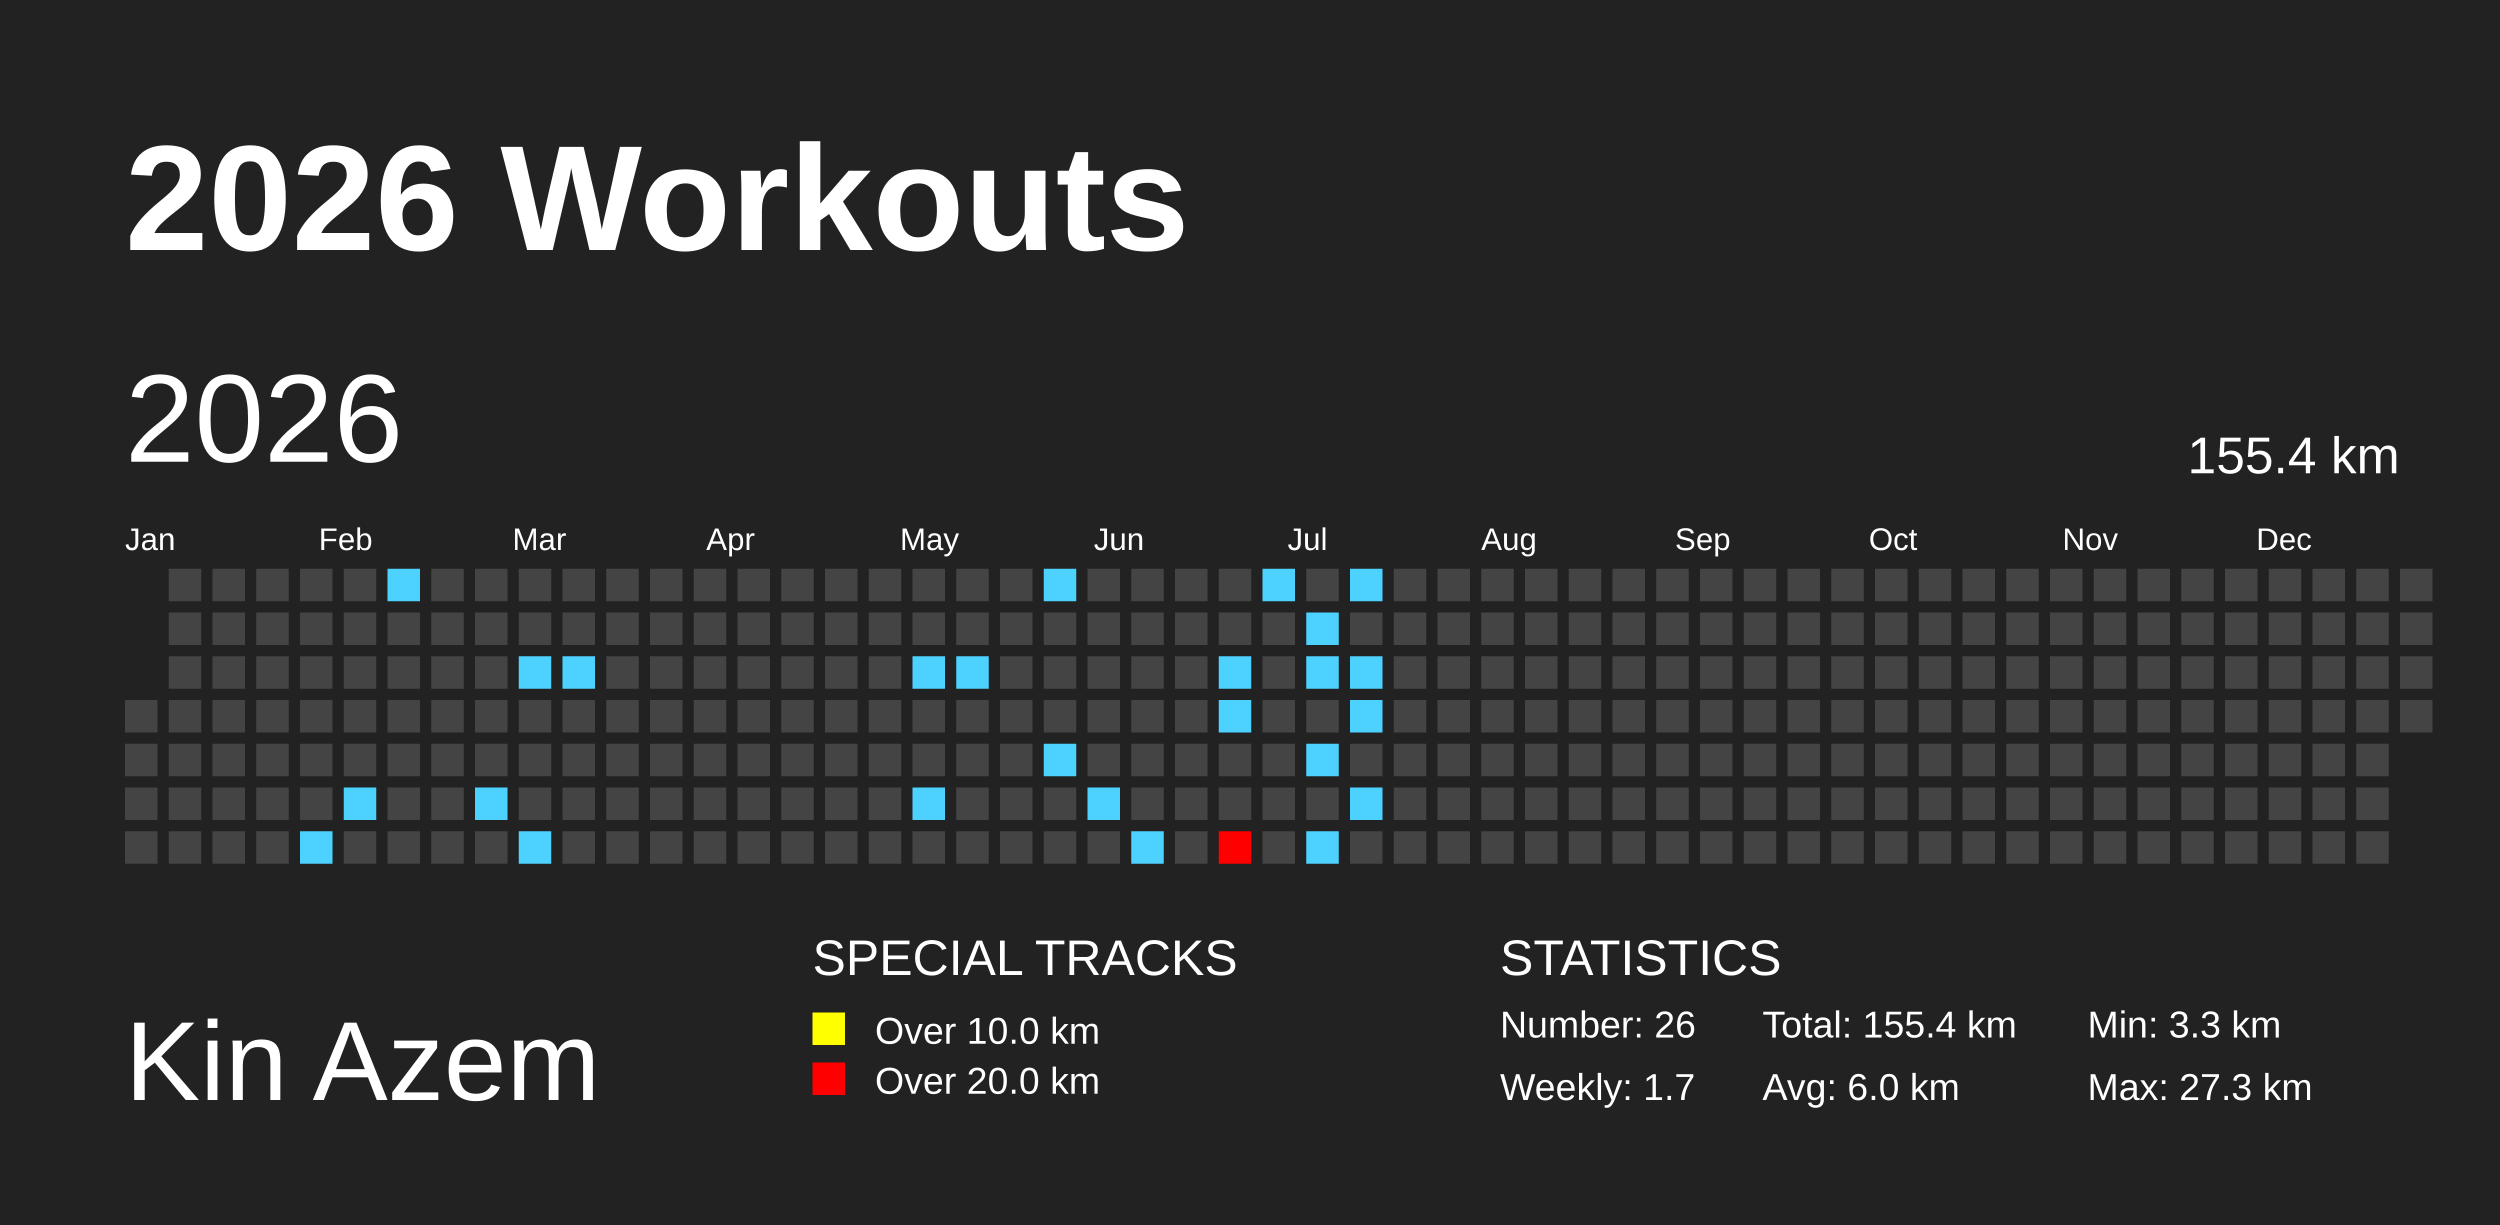
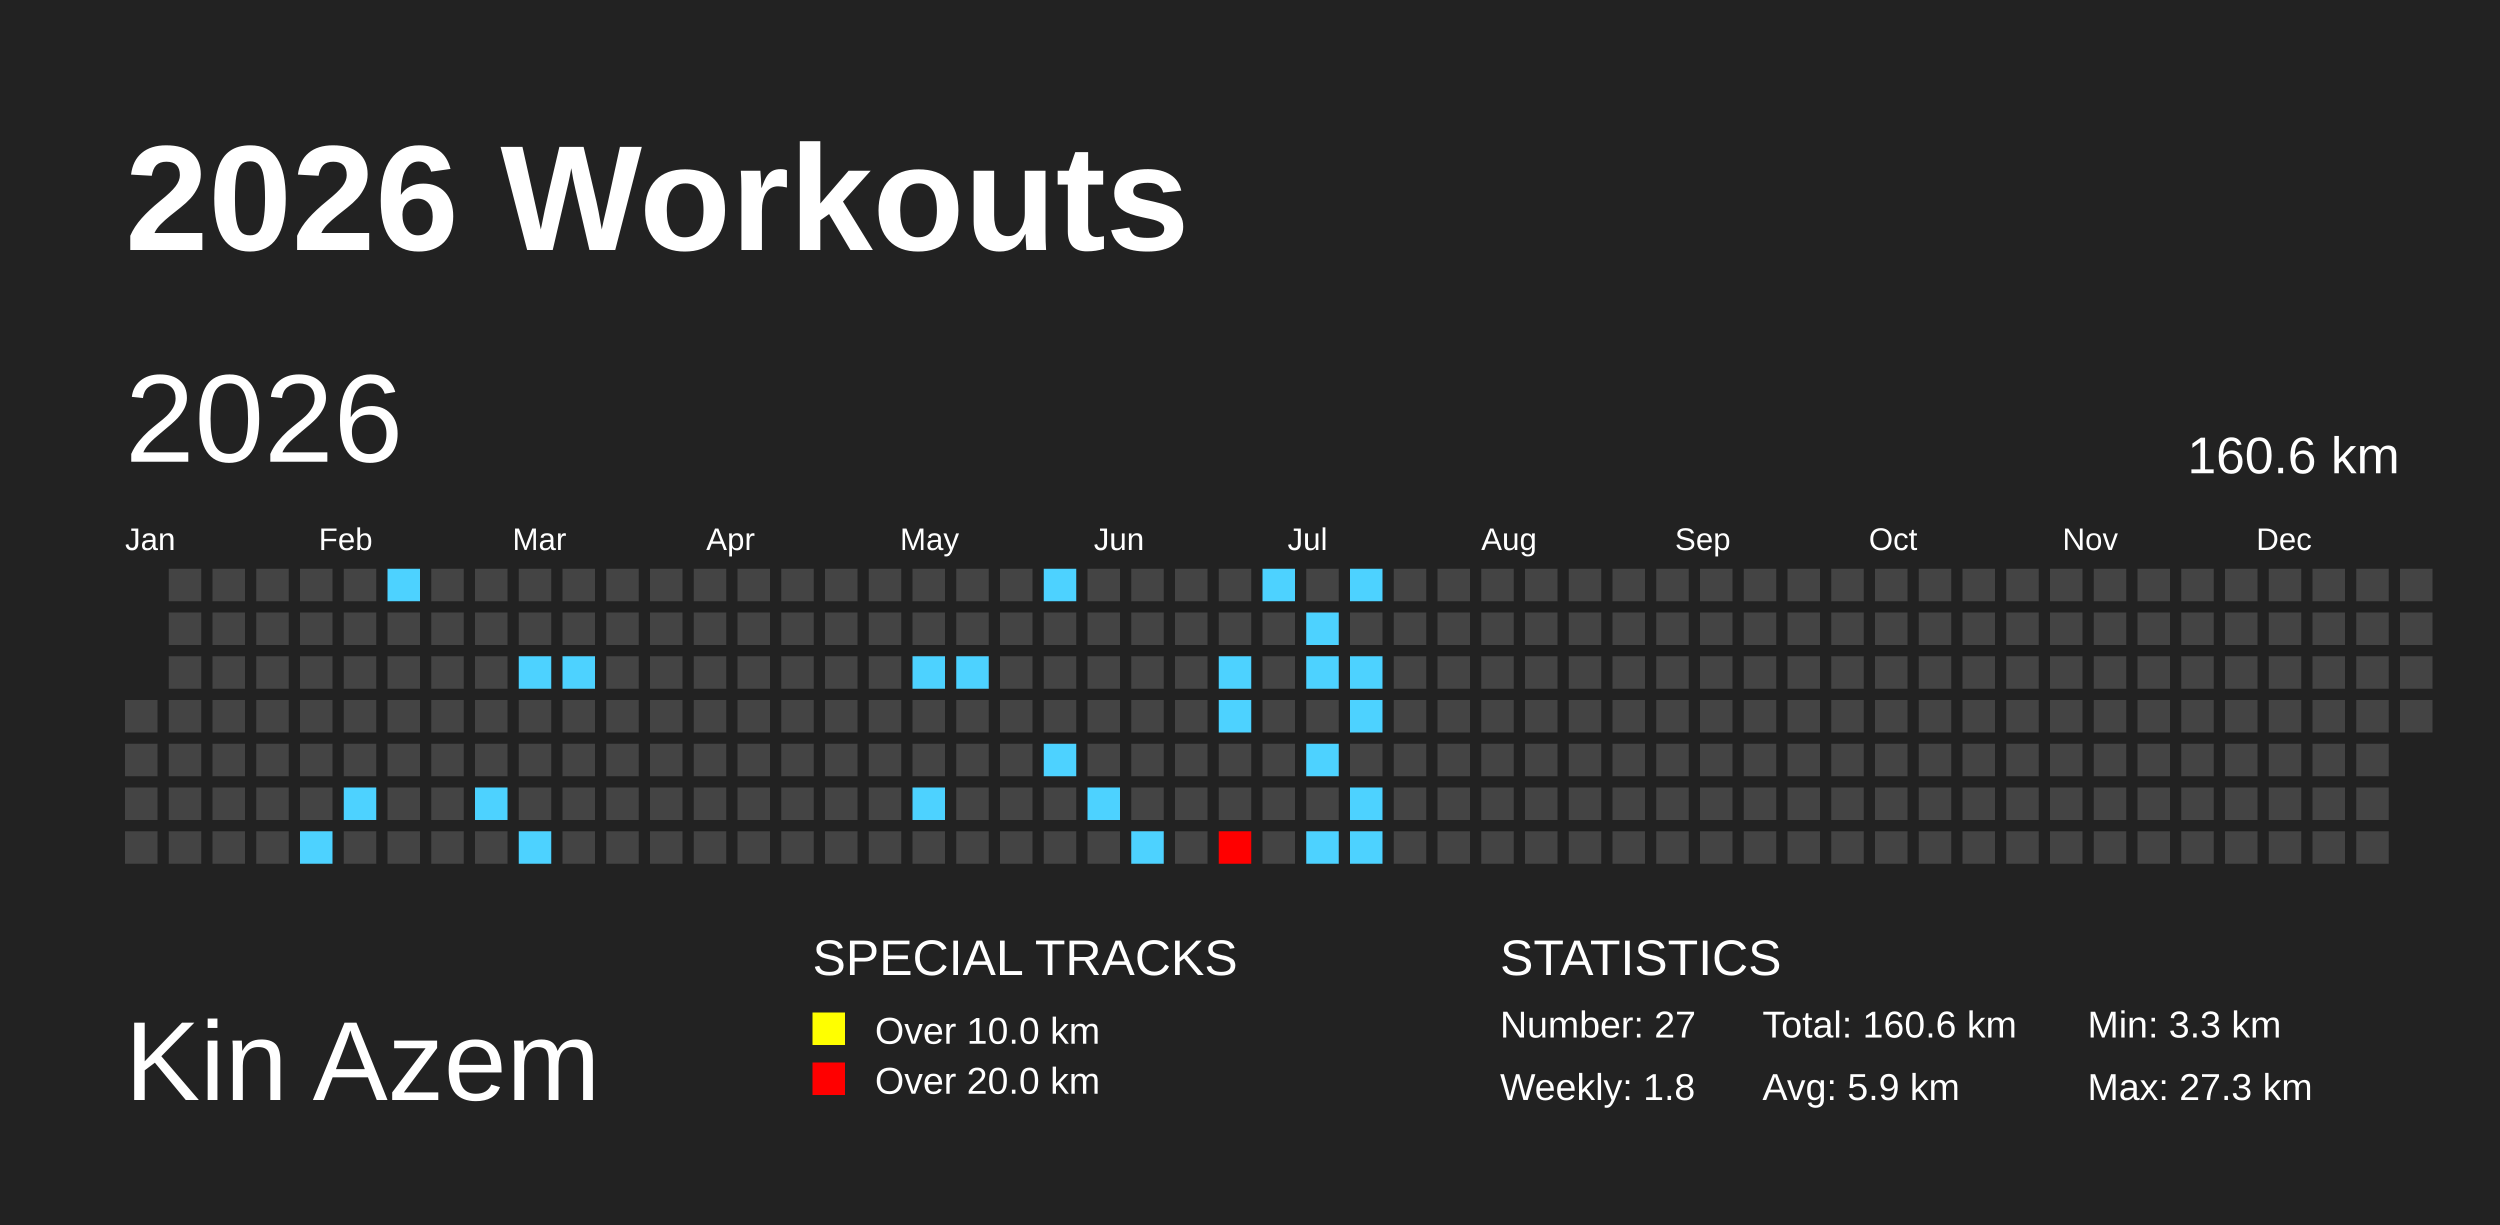
<svg xmlns="http://www.w3.org/2000/svg" baseProfile="full" height="98mm" version="1.1" viewBox="0,0,200,98" width="200mm">
  <defs>
    <pattern height="2" id="indoor-stripe" patternUnits="userSpaceOnUse" width="2">
      <line stroke="white" stroke-opacity="0.45" stroke-width="0.5" x1="0" x2="2" y1="2" y2="0" />
    </pattern>
  </defs>
  <rect fill="#222222" height="98" width="200" x="0" y="0" />
  <text fill="#FFFFFF" style="font-size:12px; font-family:Arial; font-weight:bold;" x="10" y="20">2026 Workouts</text>
  <text fill="#FFFFFF" style="font-size:9px; font-family:Arial" x="10" y="88">Kin Azem</text>
  <text fill="#FFFFFF" style="font-size:4px; font-family:Arial" x="65" y="78">SPECIAL TRACKS</text>
  <rect fill="yellow" height="2.6" width="2.6" x="65" y="81" />
  <text fill="#FFFFFF" style="font-size:3px; font-family:Arial" x="70" y="83.5">Over 10.0 km</text>
  <rect fill="red" height="2.6" width="2.6" x="65" y="85" />
  <text fill="#FFFFFF" style="font-size:3px; font-family:Arial" x="70" y="87.5">Over 20.0 km</text>
  <text fill="#FFFFFF" style="font-size:4px; font-family:Arial" x="120" y="78">STATISTICS</text>
-   <text fill="#FFFFFF" style="font-size:3px; font-family:Arial" x="120" y="83">Number: 26</text>
-   <text fill="#FFFFFF" style="font-size:3px; font-family:Arial" x="120" y="88">Weekly: 1.7</text>
-   <text fill="#FFFFFF" style="font-size:3px; font-family:Arial" x="141" y="83">Total: 155.4 km</text>
-   <text fill="#FFFFFF" style="font-size:3px; font-family:Arial" x="141" y="88">Avg: 6.0 km</text>
+   <text fill="#FFFFFF" style="font-size:3px; font-family:Arial" x="120" y="83">Number: 27</text>
+   <text fill="#FFFFFF" style="font-size:3px; font-family:Arial" x="120" y="88">Weekly: 1.8</text>
+   <text fill="#FFFFFF" style="font-size:3px; font-family:Arial" x="141" y="83">Total: 160.6 km</text>
+   <text fill="#FFFFFF" style="font-size:3px; font-family:Arial" x="141" y="88">Avg: 5.9 km</text>
  <text fill="#FFFFFF" style="font-size:3px; font-family:Arial" x="167" y="83">Min: 3.3 km</text>
  <text fill="#FFFFFF" style="font-size:3px; font-family:Arial" x="167" y="88">Max: 27.3 km</text>
  <text dominant-baseline="hanging" fill="#FFFFFF" style="font-size:10.0px; font-family:Arial;" x="10" y="30">2026</text>
-   <text dominant-baseline="hanging" fill="#FFFFFF" style="font-size:4.125px; font-family:Arial;" x="175" y="35">155.4 km</text>
+   <text dominant-baseline="hanging" fill="#FFFFFF" style="font-size:4.125px; font-family:Arial;" x="175" y="35">160.6 km</text>
  <text fill="#FFFFFF" style="font-size:2.5px; font-family:Arial" x="10.0" y="44">Jan</text>
  <text fill="#FFFFFF" style="font-size:2.5px; font-family:Arial" x="25.5" y="44">Feb</text>
  <text fill="#FFFFFF" style="font-size:2.5px; font-family:Arial" x="41.0" y="44">Mar</text>
  <text fill="#FFFFFF" style="font-size:2.5px; font-family:Arial" x="56.5" y="44">Apr</text>
  <text fill="#FFFFFF" style="font-size:2.5px; font-family:Arial" x="72.0" y="44">May</text>
  <text fill="#FFFFFF" style="font-size:2.5px; font-family:Arial" x="87.5" y="44">Jun</text>
  <text fill="#FFFFFF" style="font-size:2.5px; font-family:Arial" x="103.0" y="44">Jul</text>
  <text fill="#FFFFFF" style="font-size:2.5px; font-family:Arial" x="118.5" y="44">Aug</text>
  <text fill="#FFFFFF" style="font-size:2.5px; font-family:Arial" x="134.0" y="44">Sep</text>
  <text fill="#FFFFFF" style="font-size:2.5px; font-family:Arial" x="149.5" y="44">Oct</text>
  <text fill="#FFFFFF" style="font-size:2.5px; font-family:Arial" x="165.0" y="44">Nov</text>
  <text fill="#FFFFFF" style="font-size:2.5px; font-family:Arial" x="180.5" y="44">Dec</text>
  <rect fill="#444444" height="2.6" width="2.6" x="10.0" y="56.0" />
  <rect fill="#444444" height="2.6" width="2.6" x="10.0" y="59.5" />
  <rect fill="#444444" height="2.6" width="2.6" x="10.0" y="63.0" />
  <rect fill="#444444" height="2.6" width="2.6" x="10.0" y="66.5" />
  <rect fill="#444444" height="2.6" width="2.6" x="13.5" y="45.5" />
  <rect fill="#444444" height="2.6" width="2.6" x="13.5" y="49.0" />
  <rect fill="#444444" height="2.6" width="2.6" x="13.5" y="52.5" />
  <rect fill="#444444" height="2.6" width="2.6" x="13.5" y="56.0" />
  <rect fill="#444444" height="2.6" width="2.6" x="13.5" y="59.5" />
  <rect fill="#444444" height="2.6" width="2.6" x="13.5" y="63.0" />
  <rect fill="#444444" height="2.6" width="2.6" x="13.5" y="66.5" />
  <rect fill="#444444" height="2.6" width="2.6" x="17.0" y="45.5" />
  <rect fill="#444444" height="2.6" width="2.6" x="17.0" y="49.0" />
  <rect fill="#444444" height="2.6" width="2.6" x="17.0" y="52.5" />
  <rect fill="#444444" height="2.6" width="2.6" x="17.0" y="56.0" />
  <rect fill="#444444" height="2.6" width="2.6" x="17.0" y="59.5" />
  <rect fill="#444444" height="2.6" width="2.6" x="17.0" y="63.0" />
  <rect fill="#444444" height="2.6" width="2.6" x="17.0" y="66.5" />
  <rect fill="#444444" height="2.6" width="2.6" x="20.5" y="45.5" />
  <rect fill="#444444" height="2.6" width="2.6" x="20.5" y="49.0" />
  <rect fill="#444444" height="2.6" width="2.6" x="20.5" y="52.5" />
  <rect fill="#444444" height="2.6" width="2.6" x="20.5" y="56.0" />
  <rect fill="#444444" height="2.6" width="2.6" x="20.5" y="59.5" />
  <rect fill="#444444" height="2.6" width="2.6" x="20.5" y="63.0" />
  <rect fill="#444444" height="2.6" width="2.6" x="20.5" y="66.5" />
  <rect fill="#444444" height="2.6" width="2.6" x="24.0" y="45.5" />
  <rect fill="#444444" height="2.6" width="2.6" x="24.0" y="49.0" />
  <rect fill="#444444" height="2.6" width="2.6" x="24.0" y="52.5" />
  <rect fill="#444444" height="2.6" width="2.6" x="24.0" y="56.0" />
  <rect fill="#444444" height="2.6" width="2.6" x="24.0" y="59.5" />
  <rect fill="#444444" height="2.6" width="2.6" x="24.0" y="63.0" />
  <rect fill="#4dd2ff" height="2.6" width="2.6" x="24.0" y="66.5" />
  <rect fill="#444444" height="2.6" width="2.6" x="27.5" y="45.5" />
  <rect fill="#444444" height="2.6" width="2.6" x="27.5" y="49.0" />
  <rect fill="#444444" height="2.6" width="2.6" x="27.5" y="52.5" />
  <rect fill="#444444" height="2.6" width="2.6" x="27.5" y="56.0" />
  <rect fill="#444444" height="2.6" width="2.6" x="27.5" y="59.5" />
  <rect fill="#4dd2ff" height="2.6" width="2.6" x="27.5" y="63.0" />
  <rect fill="#444444" height="2.6" width="2.6" x="27.5" y="66.5" />
  <rect fill="#4dd2ff" height="2.6" width="2.6" x="31.0" y="45.5" />
  <rect fill="#444444" height="2.6" width="2.6" x="31.0" y="49.0" />
  <rect fill="#444444" height="2.6" width="2.6" x="31.0" y="52.5" />
  <rect fill="#444444" height="2.6" width="2.6" x="31.0" y="56.0" />
  <rect fill="#444444" height="2.6" width="2.6" x="31.0" y="59.5" />
  <rect fill="#444444" height="2.6" width="2.6" x="31.0" y="63.0" />
  <rect fill="#444444" height="2.6" width="2.6" x="31.0" y="66.5" />
  <rect fill="#444444" height="2.6" width="2.6" x="34.5" y="45.5" />
  <rect fill="#444444" height="2.6" width="2.6" x="34.5" y="49.0" />
  <rect fill="#444444" height="2.6" width="2.6" x="34.5" y="52.5" />
  <rect fill="#444444" height="2.6" width="2.6" x="34.5" y="56.0" />
  <rect fill="#444444" height="2.6" width="2.6" x="34.5" y="59.5" />
  <rect fill="#444444" height="2.6" width="2.6" x="34.5" y="63.0" />
  <rect fill="#444444" height="2.6" width="2.6" x="34.5" y="66.5" />
  <rect fill="#444444" height="2.6" width="2.6" x="38.0" y="45.5" />
  <rect fill="#444444" height="2.6" width="2.6" x="38.0" y="49.0" />
  <rect fill="#444444" height="2.6" width="2.6" x="38.0" y="52.5" />
  <rect fill="#444444" height="2.6" width="2.6" x="38.0" y="56.0" />
  <rect fill="#444444" height="2.6" width="2.6" x="38.0" y="59.5" />
  <rect fill="#4dd2ff" height="2.6" width="2.6" x="38.0" y="63.0" />
  <rect fill="#444444" height="2.6" width="2.6" x="38.0" y="66.5" />
  <rect fill="#444444" height="2.6" width="2.6" x="41.5" y="45.5" />
  <rect fill="#444444" height="2.6" width="2.6" x="41.5" y="49.0" />
  <rect fill="#4dd2ff" height="2.6" width="2.6" x="41.5" y="52.5" />
  <rect fill="#444444" height="2.6" width="2.6" x="41.5" y="56.0" />
  <rect fill="#444444" height="2.6" width="2.6" x="41.5" y="59.5" />
  <rect fill="#444444" height="2.6" width="2.6" x="41.5" y="63.0" />
  <rect fill="#4dd2ff" height="2.6" width="2.6" x="41.5" y="66.5" />
  <rect fill="#444444" height="2.6" width="2.6" x="45.0" y="45.5" />
  <rect fill="#444444" height="2.6" width="2.6" x="45.0" y="49.0" />
  <rect fill="#4dd2ff" height="2.6" width="2.6" x="45.0" y="52.5" />
  <rect fill="#444444" height="2.6" width="2.6" x="45.0" y="56.0" />
  <rect fill="#444444" height="2.6" width="2.6" x="45.0" y="59.5" />
  <rect fill="#444444" height="2.6" width="2.6" x="45.0" y="63.0" />
  <rect fill="#444444" height="2.6" width="2.6" x="45.0" y="66.5" />
  <rect fill="#444444" height="2.6" width="2.6" x="48.5" y="45.5" />
  <rect fill="#444444" height="2.6" width="2.6" x="48.5" y="49.0" />
  <rect fill="#444444" height="2.6" width="2.6" x="48.5" y="52.5" />
  <rect fill="#444444" height="2.6" width="2.6" x="48.5" y="56.0" />
  <rect fill="#444444" height="2.6" width="2.6" x="48.5" y="59.5" />
  <rect fill="#444444" height="2.6" width="2.6" x="48.5" y="63.0" />
  <rect fill="#444444" height="2.6" width="2.6" x="48.5" y="66.5" />
  <rect fill="#444444" height="2.6" width="2.6" x="52.0" y="45.5" />
  <rect fill="#444444" height="2.6" width="2.6" x="52.0" y="49.0" />
  <rect fill="#444444" height="2.6" width="2.6" x="52.0" y="52.5" />
  <rect fill="#444444" height="2.6" width="2.6" x="52.0" y="56.0" />
  <rect fill="#444444" height="2.6" width="2.6" x="52.0" y="59.5" />
  <rect fill="#444444" height="2.6" width="2.6" x="52.0" y="63.0" />
  <rect fill="#444444" height="2.6" width="2.6" x="52.0" y="66.5" />
  <rect fill="#444444" height="2.6" width="2.6" x="55.5" y="45.5" />
  <rect fill="#444444" height="2.6" width="2.6" x="55.5" y="49.0" />
  <rect fill="#444444" height="2.6" width="2.6" x="55.5" y="52.5" />
  <rect fill="#444444" height="2.6" width="2.6" x="55.5" y="56.0" />
  <rect fill="#444444" height="2.6" width="2.6" x="55.5" y="59.5" />
  <rect fill="#444444" height="2.6" width="2.6" x="55.5" y="63.0" />
  <rect fill="#444444" height="2.6" width="2.6" x="55.5" y="66.5" />
  <rect fill="#444444" height="2.6" width="2.6" x="59.0" y="45.5" />
  <rect fill="#444444" height="2.6" width="2.6" x="59.0" y="49.0" />
  <rect fill="#444444" height="2.6" width="2.6" x="59.0" y="52.5" />
  <rect fill="#444444" height="2.6" width="2.6" x="59.0" y="56.0" />
  <rect fill="#444444" height="2.6" width="2.6" x="59.0" y="59.5" />
  <rect fill="#444444" height="2.6" width="2.6" x="59.0" y="63.0" />
  <rect fill="#444444" height="2.6" width="2.6" x="59.0" y="66.5" />
  <rect fill="#444444" height="2.6" width="2.6" x="62.5" y="45.5" />
  <rect fill="#444444" height="2.6" width="2.6" x="62.5" y="49.0" />
  <rect fill="#444444" height="2.6" width="2.6" x="62.5" y="52.5" />
  <rect fill="#444444" height="2.6" width="2.6" x="62.5" y="56.0" />
  <rect fill="#444444" height="2.6" width="2.6" x="62.5" y="59.5" />
  <rect fill="#444444" height="2.6" width="2.6" x="62.5" y="63.0" />
  <rect fill="#444444" height="2.6" width="2.6" x="62.5" y="66.5" />
  <rect fill="#444444" height="2.6" width="2.6" x="66.0" y="45.5" />
  <rect fill="#444444" height="2.6" width="2.6" x="66.0" y="49.0" />
  <rect fill="#444444" height="2.6" width="2.6" x="66.0" y="52.5" />
  <rect fill="#444444" height="2.6" width="2.6" x="66.0" y="56.0" />
  <rect fill="#444444" height="2.6" width="2.6" x="66.0" y="59.5" />
  <rect fill="#444444" height="2.6" width="2.6" x="66.0" y="63.0" />
  <rect fill="#444444" height="2.6" width="2.6" x="66.0" y="66.5" />
  <rect fill="#444444" height="2.6" width="2.6" x="69.5" y="45.5" />
  <rect fill="#444444" height="2.6" width="2.6" x="69.5" y="49.0" />
  <rect fill="#444444" height="2.6" width="2.6" x="69.5" y="52.5" />
  <rect fill="#444444" height="2.6" width="2.6" x="69.5" y="56.0" />
  <rect fill="#444444" height="2.6" width="2.6" x="69.5" y="59.5" />
  <rect fill="#444444" height="2.6" width="2.6" x="69.5" y="63.0" />
  <rect fill="#444444" height="2.6" width="2.6" x="69.5" y="66.5" />
  <rect fill="#444444" height="2.6" width="2.6" x="73.0" y="45.5" />
  <rect fill="#444444" height="2.6" width="2.6" x="73.0" y="49.0" />
  <rect fill="#4dd2ff" height="2.6" width="2.6" x="73.0" y="52.5" />
  <rect fill="#444444" height="2.6" width="2.6" x="73.0" y="56.0" />
  <rect fill="#444444" height="2.6" width="2.6" x="73.0" y="59.5" />
  <rect fill="#4dd2ff" height="2.6" width="2.6" x="73.0" y="63.0" />
  <rect fill="#444444" height="2.6" width="2.6" x="73.0" y="66.5" />
  <rect fill="#444444" height="2.6" width="2.6" x="76.5" y="45.5" />
  <rect fill="#444444" height="2.6" width="2.6" x="76.5" y="49.0" />
  <rect fill="#4dd2ff" height="2.6" width="2.6" x="76.5" y="52.5" />
  <rect fill="#444444" height="2.6" width="2.6" x="76.5" y="56.0" />
  <rect fill="#444444" height="2.6" width="2.6" x="76.5" y="59.5" />
  <rect fill="#444444" height="2.6" width="2.6" x="76.5" y="63.0" />
  <rect fill="#444444" height="2.6" width="2.6" x="76.5" y="66.5" />
  <rect fill="#444444" height="2.6" width="2.6" x="80.0" y="45.5" />
  <rect fill="#444444" height="2.6" width="2.6" x="80.0" y="49.0" />
  <rect fill="#444444" height="2.6" width="2.6" x="80.0" y="52.5" />
  <rect fill="#444444" height="2.6" width="2.6" x="80.0" y="56.0" />
  <rect fill="#444444" height="2.6" width="2.6" x="80.0" y="59.5" />
  <rect fill="#444444" height="2.6" width="2.6" x="80.0" y="63.0" />
  <rect fill="#444444" height="2.6" width="2.6" x="80.0" y="66.5" />
  <rect fill="#4dd2ff" height="2.6" width="2.6" x="83.5" y="45.5" />
  <rect fill="#444444" height="2.6" width="2.6" x="83.5" y="49.0" />
  <rect fill="#444444" height="2.6" width="2.6" x="83.5" y="52.5" />
  <rect fill="#444444" height="2.6" width="2.6" x="83.5" y="56.0" />
  <rect fill="#4dd2ff" height="2.6" width="2.6" x="83.5" y="59.5" />
  <rect fill="#444444" height="2.6" width="2.6" x="83.5" y="63.0" />
  <rect fill="#444444" height="2.6" width="2.6" x="83.5" y="66.5" />
  <rect fill="#444444" height="2.6" width="2.6" x="87.0" y="45.5" />
  <rect fill="#444444" height="2.6" width="2.6" x="87.0" y="49.0" />
  <rect fill="#444444" height="2.6" width="2.6" x="87.0" y="52.5" />
  <rect fill="#444444" height="2.6" width="2.6" x="87.0" y="56.0" />
  <rect fill="#444444" height="2.6" width="2.6" x="87.0" y="59.5" />
  <rect fill="#4dd2ff" height="2.6" width="2.6" x="87.0" y="63.0" />
  <rect fill="#444444" height="2.6" width="2.6" x="87.0" y="66.5" />
  <rect fill="#444444" height="2.6" width="2.6" x="90.5" y="45.5" />
  <rect fill="#444444" height="2.6" width="2.6" x="90.5" y="49.0" />
  <rect fill="#444444" height="2.6" width="2.6" x="90.5" y="52.5" />
  <rect fill="#444444" height="2.6" width="2.6" x="90.5" y="56.0" />
  <rect fill="#444444" height="2.6" width="2.6" x="90.5" y="59.5" />
  <rect fill="#444444" height="2.6" width="2.6" x="90.5" y="63.0" />
  <rect fill="#4dd2ff" height="2.6" width="2.6" x="90.5" y="66.5" />
  <rect fill="#444444" height="2.6" width="2.6" x="94.0" y="45.5" />
  <rect fill="#444444" height="2.6" width="2.6" x="94.0" y="49.0" />
  <rect fill="#444444" height="2.6" width="2.6" x="94.0" y="52.5" />
  <rect fill="#444444" height="2.6" width="2.6" x="94.0" y="56.0" />
  <rect fill="#444444" height="2.6" width="2.6" x="94.0" y="59.5" />
  <rect fill="#444444" height="2.6" width="2.6" x="94.0" y="63.0" />
  <rect fill="#444444" height="2.6" width="2.6" x="94.0" y="66.5" />
  <rect fill="#444444" height="2.6" width="2.6" x="97.5" y="45.5" />
  <rect fill="#444444" height="2.6" width="2.6" x="97.5" y="49.0" />
  <rect fill="#4dd2ff" height="2.6" width="2.6" x="97.5" y="52.5" />
  <rect fill="#4dd2ff" height="2.6" width="2.6" x="97.5" y="56.0" />
  <rect fill="#444444" height="2.6" width="2.6" x="97.5" y="59.5" />
  <rect fill="#444444" height="2.6" width="2.6" x="97.5" y="63.0" />
  <rect fill="red" height="2.6" width="2.6" x="97.5" y="66.5" />
  <rect fill="#4dd2ff" height="2.6" width="2.6" x="101.0" y="45.5" />
  <rect fill="#444444" height="2.6" width="2.6" x="101.0" y="49.0" />
  <rect fill="#444444" height="2.6" width="2.6" x="101.0" y="52.5" />
  <rect fill="#444444" height="2.6" width="2.6" x="101.0" y="56.0" />
  <rect fill="#444444" height="2.6" width="2.6" x="101.0" y="59.5" />
  <rect fill="#444444" height="2.6" width="2.6" x="101.0" y="63.0" />
  <rect fill="#444444" height="2.6" width="2.6" x="101.0" y="66.5" />
  <rect fill="#444444" height="2.6" width="2.6" x="104.5" y="45.5" />
  <rect fill="#4dd2ff" height="2.6" width="2.6" x="104.5" y="49.0" />
  <rect fill="#4dd2ff" height="2.6" width="2.6" x="104.5" y="52.5" />
  <rect fill="#444444" height="2.6" width="2.6" x="104.5" y="56.0" />
  <rect fill="#4dd2ff" height="2.6" width="2.6" x="104.5" y="59.5" />
  <rect fill="#444444" height="2.6" width="2.6" x="104.5" y="63.0" />
  <rect fill="#4dd2ff" height="2.6" width="2.6" x="104.5" y="66.5" />
  <rect fill="#4dd2ff" height="2.6" width="2.6" x="108.0" y="45.5" />
  <rect fill="#444444" height="2.6" width="2.6" x="108.0" y="49.0" />
  <rect fill="#4dd2ff" height="2.6" width="2.6" x="108.0" y="52.5" />
  <rect fill="#4dd2ff" height="2.6" width="2.6" x="108.0" y="56.0" />
  <rect fill="#444444" height="2.6" width="2.6" x="108.0" y="59.5" />
  <rect fill="#4dd2ff" height="2.6" width="2.6" x="108.0" y="63.0" />
-   <rect fill="#444444" height="2.6" width="2.6" x="108.0" y="66.5" />
+   <rect fill="#4dd2ff" height="2.6" width="2.6" x="108.0" y="66.5" />
  <rect fill="#444444" height="2.6" width="2.6" x="111.5" y="45.5" />
  <rect fill="#444444" height="2.6" width="2.6" x="111.5" y="49.0" />
  <rect fill="#444444" height="2.6" width="2.6" x="111.5" y="52.5" />
  <rect fill="#444444" height="2.6" width="2.6" x="111.5" y="56.0" />
  <rect fill="#444444" height="2.6" width="2.6" x="111.5" y="59.5" />
  <rect fill="#444444" height="2.6" width="2.6" x="111.5" y="63.0" />
  <rect fill="#444444" height="2.6" width="2.6" x="111.5" y="66.5" />
  <rect fill="#444444" height="2.6" width="2.6" x="115.0" y="45.5" />
  <rect fill="#444444" height="2.6" width="2.6" x="115.0" y="49.0" />
  <rect fill="#444444" height="2.6" width="2.6" x="115.0" y="52.5" />
  <rect fill="#444444" height="2.6" width="2.6" x="115.0" y="56.0" />
  <rect fill="#444444" height="2.6" width="2.6" x="115.0" y="59.5" />
  <rect fill="#444444" height="2.6" width="2.6" x="115.0" y="63.0" />
  <rect fill="#444444" height="2.6" width="2.6" x="115.0" y="66.5" />
  <rect fill="#444444" height="2.6" width="2.6" x="118.5" y="45.5" />
  <rect fill="#444444" height="2.6" width="2.6" x="118.5" y="49.0" />
  <rect fill="#444444" height="2.6" width="2.6" x="118.5" y="52.5" />
  <rect fill="#444444" height="2.6" width="2.6" x="118.5" y="56.0" />
  <rect fill="#444444" height="2.6" width="2.6" x="118.5" y="59.5" />
  <rect fill="#444444" height="2.6" width="2.6" x="118.5" y="63.0" />
  <rect fill="#444444" height="2.6" width="2.6" x="118.5" y="66.5" />
  <rect fill="#444444" height="2.6" width="2.6" x="122.0" y="45.5" />
  <rect fill="#444444" height="2.6" width="2.6" x="122.0" y="49.0" />
  <rect fill="#444444" height="2.6" width="2.6" x="122.0" y="52.5" />
  <rect fill="#444444" height="2.6" width="2.6" x="122.0" y="56.0" />
  <rect fill="#444444" height="2.6" width="2.6" x="122.0" y="59.5" />
  <rect fill="#444444" height="2.6" width="2.6" x="122.0" y="63.0" />
  <rect fill="#444444" height="2.6" width="2.6" x="122.0" y="66.5" />
  <rect fill="#444444" height="2.6" width="2.6" x="125.5" y="45.5" />
  <rect fill="#444444" height="2.6" width="2.6" x="125.5" y="49.0" />
  <rect fill="#444444" height="2.6" width="2.6" x="125.5" y="52.5" />
  <rect fill="#444444" height="2.6" width="2.6" x="125.5" y="56.0" />
  <rect fill="#444444" height="2.6" width="2.6" x="125.5" y="59.5" />
  <rect fill="#444444" height="2.6" width="2.6" x="125.5" y="63.0" />
  <rect fill="#444444" height="2.6" width="2.6" x="125.5" y="66.5" />
  <rect fill="#444444" height="2.6" width="2.6" x="129.0" y="45.5" />
  <rect fill="#444444" height="2.6" width="2.6" x="129.0" y="49.0" />
  <rect fill="#444444" height="2.6" width="2.6" x="129.0" y="52.5" />
  <rect fill="#444444" height="2.6" width="2.6" x="129.0" y="56.0" />
  <rect fill="#444444" height="2.6" width="2.6" x="129.0" y="59.5" />
  <rect fill="#444444" height="2.6" width="2.6" x="129.0" y="63.0" />
  <rect fill="#444444" height="2.6" width="2.6" x="129.0" y="66.5" />
  <rect fill="#444444" height="2.6" width="2.6" x="132.5" y="45.5" />
  <rect fill="#444444" height="2.6" width="2.6" x="132.5" y="49.0" />
  <rect fill="#444444" height="2.6" width="2.6" x="132.5" y="52.5" />
  <rect fill="#444444" height="2.6" width="2.6" x="132.5" y="56.0" />
  <rect fill="#444444" height="2.6" width="2.6" x="132.5" y="59.5" />
  <rect fill="#444444" height="2.6" width="2.6" x="132.5" y="63.0" />
  <rect fill="#444444" height="2.6" width="2.6" x="132.5" y="66.5" />
  <rect fill="#444444" height="2.6" width="2.6" x="136.0" y="45.5" />
  <rect fill="#444444" height="2.6" width="2.6" x="136.0" y="49.0" />
  <rect fill="#444444" height="2.6" width="2.6" x="136.0" y="52.5" />
  <rect fill="#444444" height="2.6" width="2.6" x="136.0" y="56.0" />
  <rect fill="#444444" height="2.6" width="2.6" x="136.0" y="59.5" />
  <rect fill="#444444" height="2.6" width="2.6" x="136.0" y="63.0" />
  <rect fill="#444444" height="2.6" width="2.6" x="136.0" y="66.5" />
  <rect fill="#444444" height="2.6" width="2.6" x="139.5" y="45.5" />
  <rect fill="#444444" height="2.6" width="2.6" x="139.5" y="49.0" />
  <rect fill="#444444" height="2.6" width="2.6" x="139.5" y="52.5" />
  <rect fill="#444444" height="2.6" width="2.6" x="139.5" y="56.0" />
  <rect fill="#444444" height="2.6" width="2.6" x="139.5" y="59.5" />
  <rect fill="#444444" height="2.6" width="2.6" x="139.5" y="63.0" />
  <rect fill="#444444" height="2.6" width="2.6" x="139.5" y="66.5" />
  <rect fill="#444444" height="2.6" width="2.6" x="143.0" y="45.5" />
  <rect fill="#444444" height="2.6" width="2.6" x="143.0" y="49.0" />
  <rect fill="#444444" height="2.6" width="2.6" x="143.0" y="52.5" />
  <rect fill="#444444" height="2.6" width="2.6" x="143.0" y="56.0" />
  <rect fill="#444444" height="2.6" width="2.6" x="143.0" y="59.5" />
  <rect fill="#444444" height="2.6" width="2.6" x="143.0" y="63.0" />
  <rect fill="#444444" height="2.6" width="2.6" x="143.0" y="66.5" />
  <rect fill="#444444" height="2.6" width="2.6" x="146.5" y="45.5" />
  <rect fill="#444444" height="2.6" width="2.6" x="146.5" y="49.0" />
  <rect fill="#444444" height="2.6" width="2.6" x="146.5" y="52.5" />
  <rect fill="#444444" height="2.6" width="2.6" x="146.5" y="56.0" />
  <rect fill="#444444" height="2.6" width="2.6" x="146.5" y="59.5" />
  <rect fill="#444444" height="2.6" width="2.6" x="146.5" y="63.0" />
  <rect fill="#444444" height="2.6" width="2.6" x="146.5" y="66.5" />
  <rect fill="#444444" height="2.6" width="2.6" x="150.0" y="45.5" />
  <rect fill="#444444" height="2.6" width="2.6" x="150.0" y="49.0" />
  <rect fill="#444444" height="2.6" width="2.6" x="150.0" y="52.5" />
  <rect fill="#444444" height="2.6" width="2.6" x="150.0" y="56.0" />
  <rect fill="#444444" height="2.6" width="2.6" x="150.0" y="59.5" />
  <rect fill="#444444" height="2.6" width="2.6" x="150.0" y="63.0" />
  <rect fill="#444444" height="2.6" width="2.6" x="150.0" y="66.5" />
  <rect fill="#444444" height="2.6" width="2.6" x="153.5" y="45.5" />
  <rect fill="#444444" height="2.6" width="2.6" x="153.5" y="49.0" />
  <rect fill="#444444" height="2.6" width="2.6" x="153.5" y="52.5" />
  <rect fill="#444444" height="2.6" width="2.6" x="153.5" y="56.0" />
  <rect fill="#444444" height="2.6" width="2.6" x="153.5" y="59.5" />
  <rect fill="#444444" height="2.6" width="2.6" x="153.5" y="63.0" />
  <rect fill="#444444" height="2.6" width="2.6" x="153.5" y="66.5" />
  <rect fill="#444444" height="2.6" width="2.6" x="157.0" y="45.5" />
  <rect fill="#444444" height="2.6" width="2.6" x="157.0" y="49.0" />
  <rect fill="#444444" height="2.6" width="2.6" x="157.0" y="52.5" />
  <rect fill="#444444" height="2.6" width="2.6" x="157.0" y="56.0" />
  <rect fill="#444444" height="2.6" width="2.6" x="157.0" y="59.5" />
  <rect fill="#444444" height="2.6" width="2.6" x="157.0" y="63.0" />
  <rect fill="#444444" height="2.6" width="2.6" x="157.0" y="66.5" />
  <rect fill="#444444" height="2.6" width="2.6" x="160.5" y="45.5" />
  <rect fill="#444444" height="2.6" width="2.6" x="160.5" y="49.0" />
  <rect fill="#444444" height="2.6" width="2.6" x="160.5" y="52.5" />
  <rect fill="#444444" height="2.6" width="2.6" x="160.5" y="56.0" />
  <rect fill="#444444" height="2.6" width="2.6" x="160.5" y="59.5" />
  <rect fill="#444444" height="2.6" width="2.6" x="160.5" y="63.0" />
  <rect fill="#444444" height="2.6" width="2.6" x="160.5" y="66.5" />
  <rect fill="#444444" height="2.6" width="2.6" x="164.0" y="45.5" />
  <rect fill="#444444" height="2.6" width="2.6" x="164.0" y="49.0" />
  <rect fill="#444444" height="2.6" width="2.6" x="164.0" y="52.5" />
  <rect fill="#444444" height="2.6" width="2.6" x="164.0" y="56.0" />
  <rect fill="#444444" height="2.6" width="2.6" x="164.0" y="59.5" />
  <rect fill="#444444" height="2.6" width="2.6" x="164.0" y="63.0" />
  <rect fill="#444444" height="2.6" width="2.6" x="164.0" y="66.5" />
  <rect fill="#444444" height="2.6" width="2.6" x="167.5" y="45.5" />
  <rect fill="#444444" height="2.6" width="2.6" x="167.5" y="49.0" />
  <rect fill="#444444" height="2.6" width="2.6" x="167.5" y="52.5" />
  <rect fill="#444444" height="2.6" width="2.6" x="167.5" y="56.0" />
  <rect fill="#444444" height="2.6" width="2.6" x="167.5" y="59.5" />
  <rect fill="#444444" height="2.6" width="2.6" x="167.5" y="63.0" />
  <rect fill="#444444" height="2.6" width="2.6" x="167.5" y="66.5" />
  <rect fill="#444444" height="2.6" width="2.6" x="171.0" y="45.5" />
  <rect fill="#444444" height="2.6" width="2.6" x="171.0" y="49.0" />
  <rect fill="#444444" height="2.6" width="2.6" x="171.0" y="52.5" />
  <rect fill="#444444" height="2.6" width="2.6" x="171.0" y="56.0" />
  <rect fill="#444444" height="2.6" width="2.6" x="171.0" y="59.5" />
  <rect fill="#444444" height="2.6" width="2.6" x="171.0" y="63.0" />
  <rect fill="#444444" height="2.6" width="2.6" x="171.0" y="66.5" />
  <rect fill="#444444" height="2.6" width="2.6" x="174.5" y="45.5" />
  <rect fill="#444444" height="2.6" width="2.6" x="174.5" y="49.0" />
  <rect fill="#444444" height="2.6" width="2.6" x="174.5" y="52.5" />
  <rect fill="#444444" height="2.6" width="2.6" x="174.5" y="56.0" />
  <rect fill="#444444" height="2.6" width="2.6" x="174.5" y="59.5" />
  <rect fill="#444444" height="2.6" width="2.6" x="174.5" y="63.0" />
  <rect fill="#444444" height="2.6" width="2.6" x="174.5" y="66.5" />
  <rect fill="#444444" height="2.6" width="2.6" x="178.0" y="45.5" />
  <rect fill="#444444" height="2.6" width="2.6" x="178.0" y="49.0" />
  <rect fill="#444444" height="2.6" width="2.6" x="178.0" y="52.5" />
  <rect fill="#444444" height="2.6" width="2.6" x="178.0" y="56.0" />
  <rect fill="#444444" height="2.6" width="2.6" x="178.0" y="59.5" />
  <rect fill="#444444" height="2.6" width="2.6" x="178.0" y="63.0" />
  <rect fill="#444444" height="2.6" width="2.6" x="178.0" y="66.5" />
  <rect fill="#444444" height="2.6" width="2.6" x="181.5" y="45.5" />
  <rect fill="#444444" height="2.6" width="2.6" x="181.5" y="49.0" />
  <rect fill="#444444" height="2.6" width="2.6" x="181.5" y="52.5" />
  <rect fill="#444444" height="2.6" width="2.6" x="181.5" y="56.0" />
  <rect fill="#444444" height="2.6" width="2.6" x="181.5" y="59.5" />
  <rect fill="#444444" height="2.6" width="2.6" x="181.5" y="63.0" />
  <rect fill="#444444" height="2.6" width="2.6" x="181.5" y="66.5" />
  <rect fill="#444444" height="2.6" width="2.6" x="185.0" y="45.5" />
  <rect fill="#444444" height="2.6" width="2.6" x="185.0" y="49.0" />
  <rect fill="#444444" height="2.6" width="2.6" x="185.0" y="52.5" />
  <rect fill="#444444" height="2.6" width="2.6" x="185.0" y="56.0" />
  <rect fill="#444444" height="2.6" width="2.6" x="185.0" y="59.5" />
  <rect fill="#444444" height="2.6" width="2.6" x="185.0" y="63.0" />
  <rect fill="#444444" height="2.6" width="2.6" x="185.0" y="66.5" />
  <rect fill="#444444" height="2.6" width="2.6" x="188.5" y="45.5" />
  <rect fill="#444444" height="2.6" width="2.6" x="188.5" y="49.0" />
  <rect fill="#444444" height="2.6" width="2.6" x="188.5" y="52.5" />
  <rect fill="#444444" height="2.6" width="2.6" x="188.5" y="56.0" />
  <rect fill="#444444" height="2.6" width="2.6" x="188.5" y="59.5" />
  <rect fill="#444444" height="2.6" width="2.6" x="188.5" y="63.0" />
  <rect fill="#444444" height="2.6" width="2.6" x="188.5" y="66.5" />
  <rect fill="#444444" height="2.6" width="2.6" x="192.0" y="45.5" />
  <rect fill="#444444" height="2.6" width="2.6" x="192.0" y="49.0" />
  <rect fill="#444444" height="2.6" width="2.6" x="192.0" y="52.5" />
  <rect fill="#444444" height="2.6" width="2.6" x="192.0" y="56.0" />
</svg>
